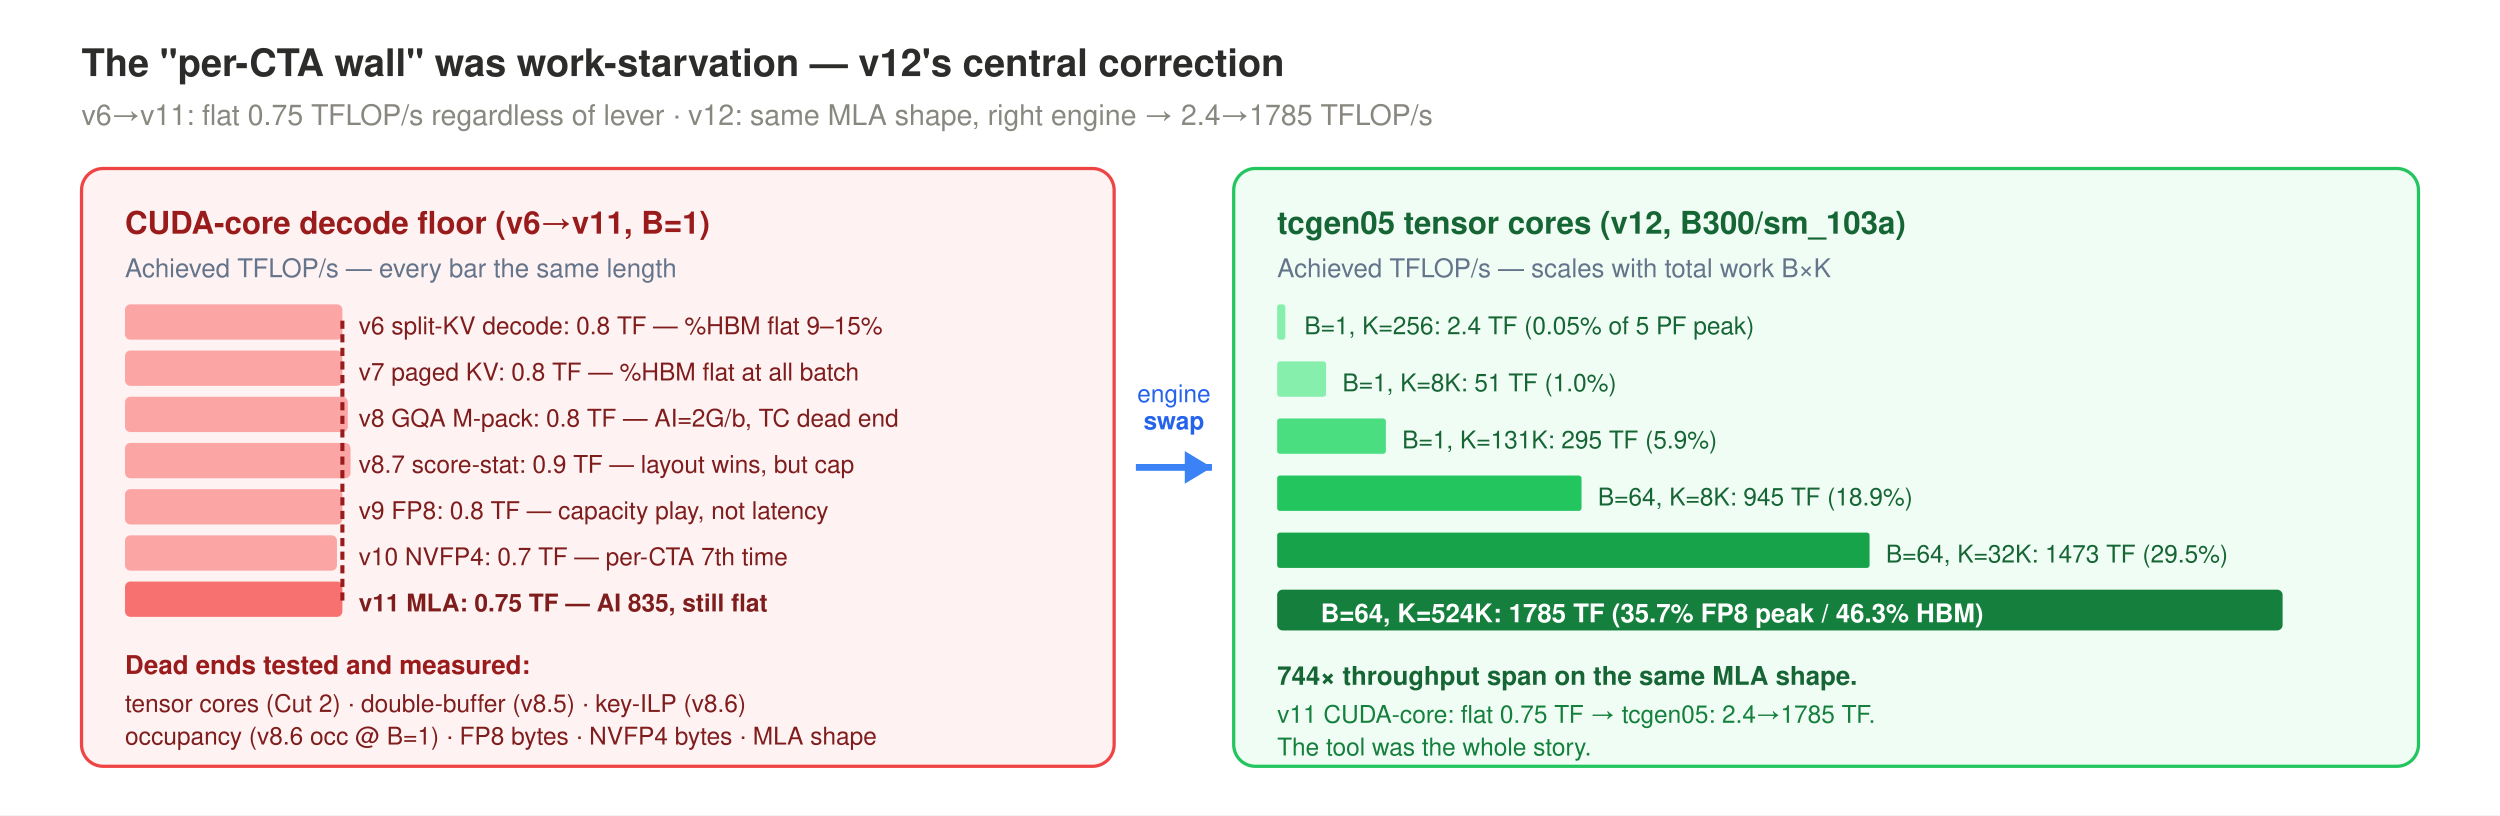
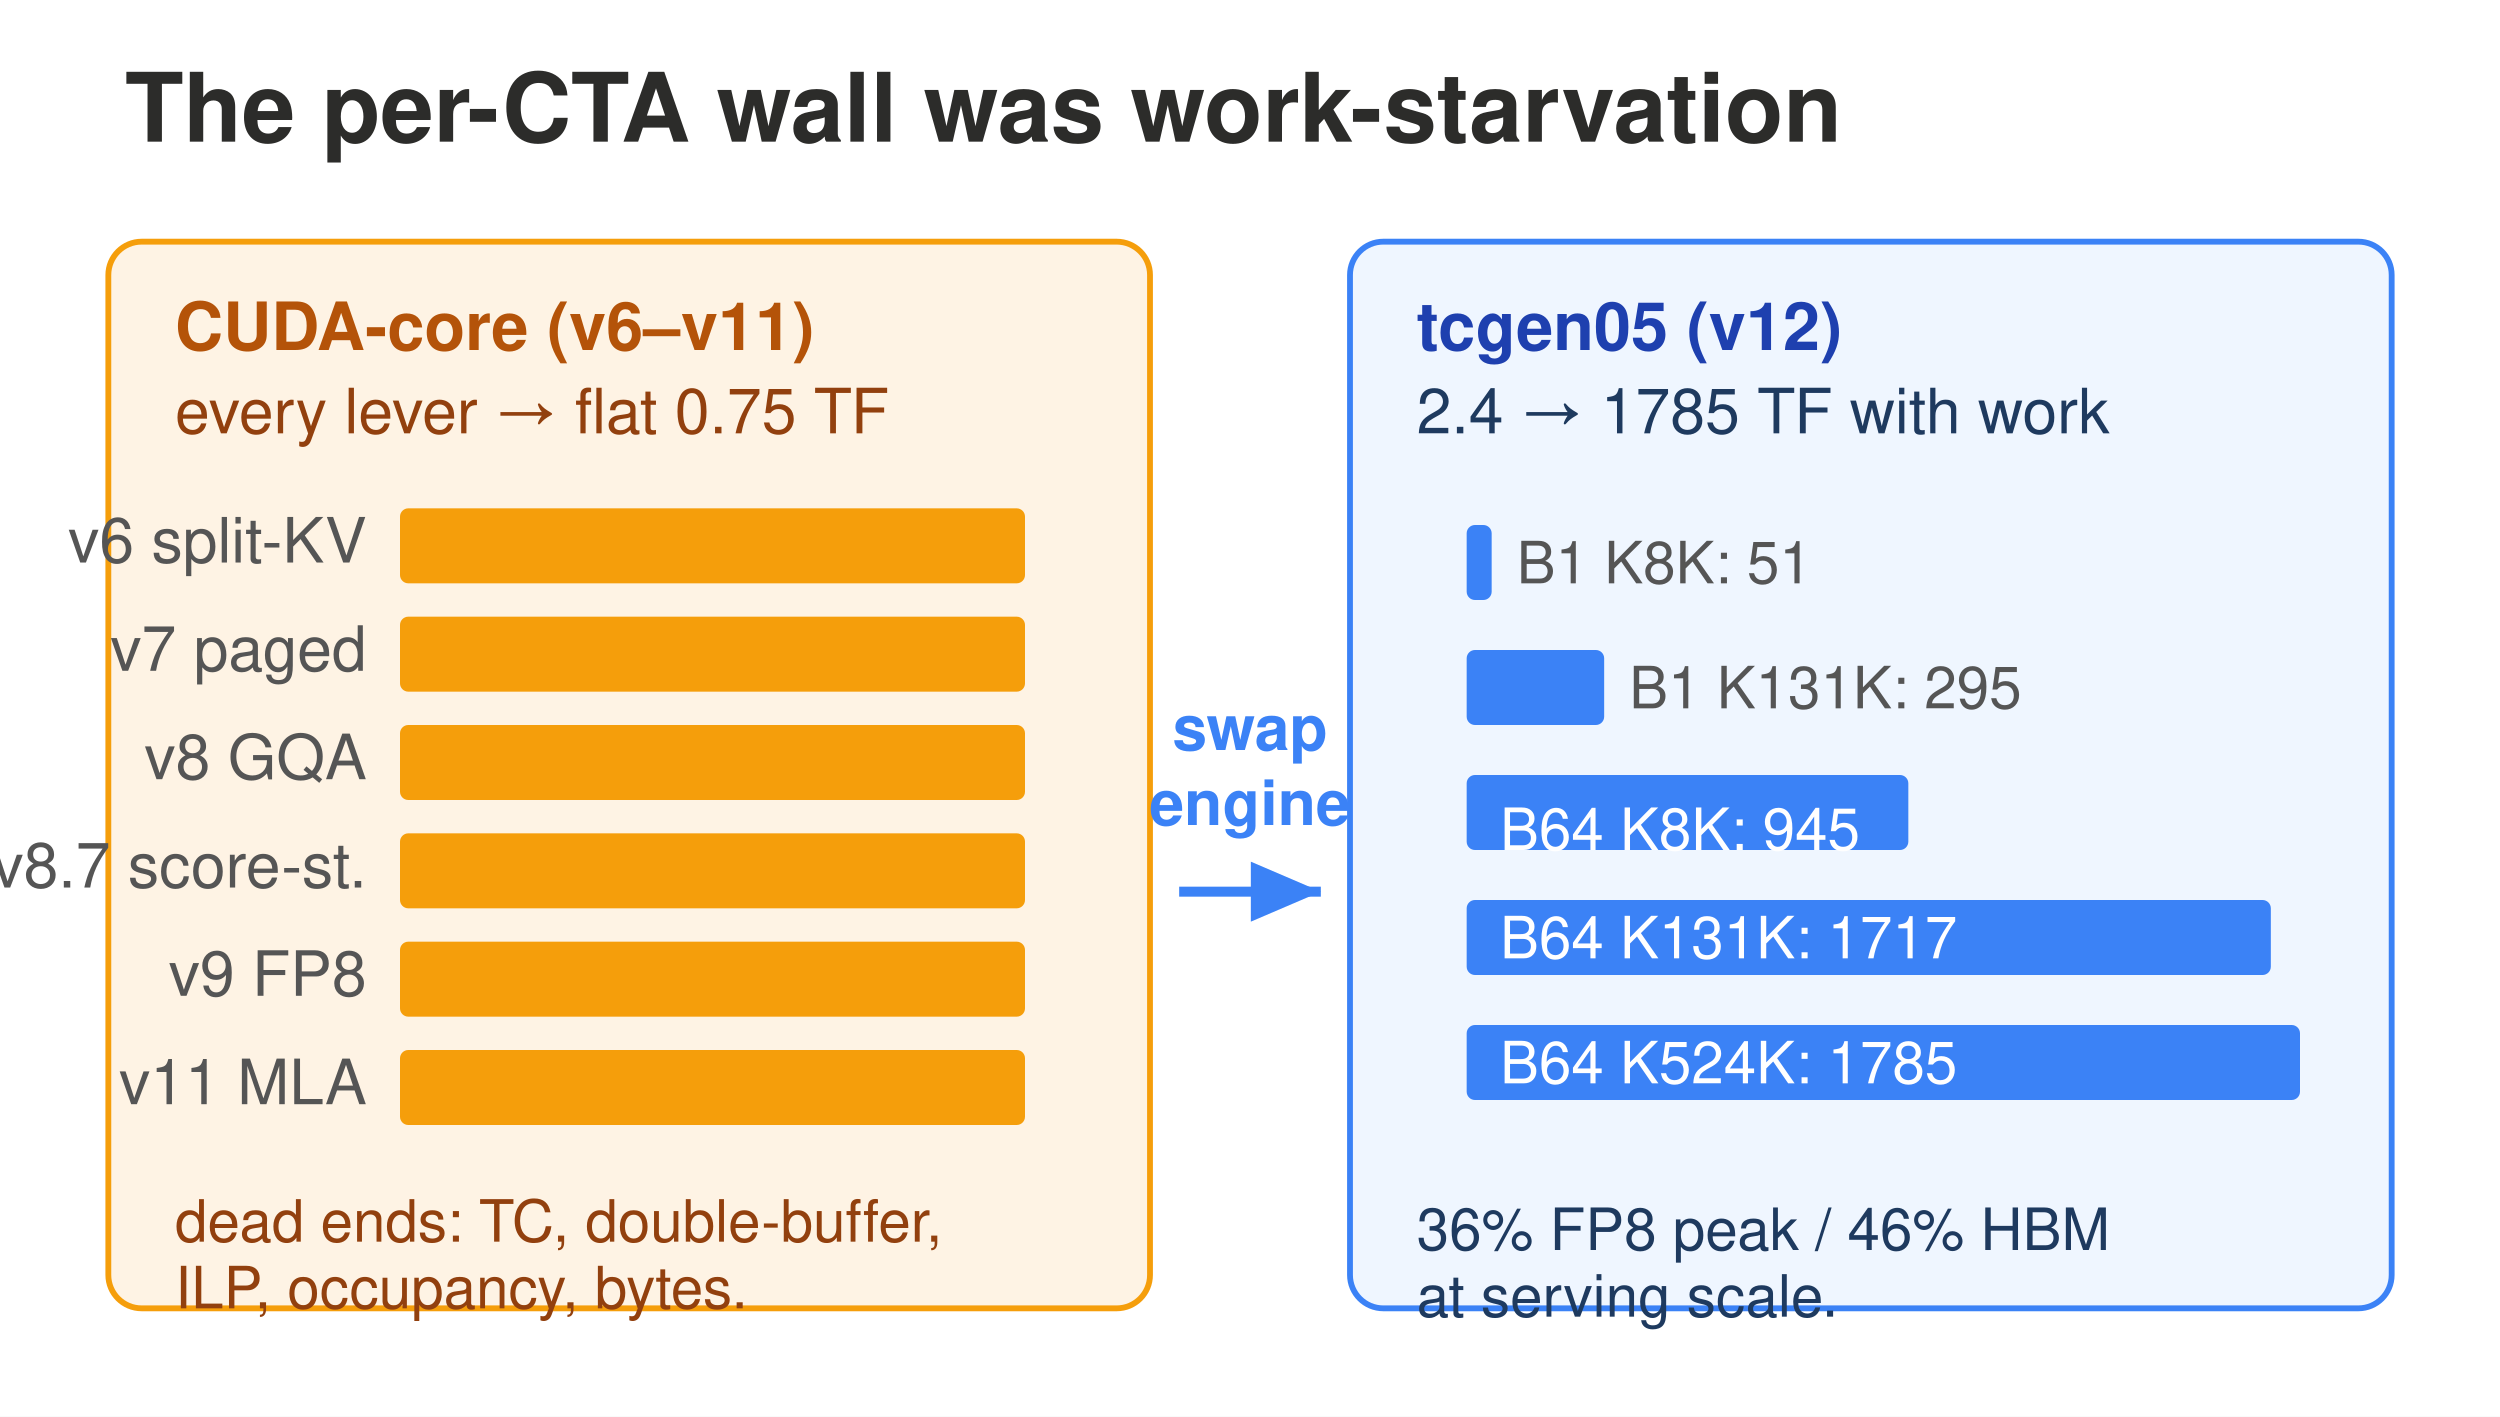
- <svg xmlns="http://www.w3.org/2000/svg" width="100%" viewBox="0 0 920 300" role="img" font-family="Helvetica, Arial, sans-serif">
-   <rect x="0" y="0" width="920" height="300" fill="#ffffff" />
-   <text x="30" y="28" font-size="14" font-weight="600" fill="#2C2C2A">The "per-CTA wall" was work-starvation — v12's central correction</text>
-   <text x="30" y="46" font-size="10.5" fill="#888780">v6→v11: flat 0.75 TFLOP/s regardless of lever · v12: same MLA shape, right engine → 2.4→1785 TFLOP/s</text>
-   <rect x="30" y="62" width="380" height="220" rx="8" fill="#FEF2F2" stroke="#EF4444" stroke-width="1.2" />
-   <text x="46" y="86" font-size="11.5" font-weight="700" fill="#991B1B">CUDA-core decode floor (v6→v11, B=1)</text>
-   <text x="46" y="102" font-size="9.5" fill="#64748B">Achieved TFLOP/s — every bar the same length</text>
-   <rect x="46" y="112" width="80" height="13" rx="2" fill="#FCA5A5" />
-   <text x="132" y="123" font-size="9" fill="#7F1D1D">v6 split-KV decode: 0.8 TF — %HBM flat 9–15%</text>
-   <rect x="46" y="129" width="80" height="13" rx="2" fill="#FCA5A5" />
-   <text x="132" y="140" font-size="9" fill="#7F1D1D">v7 paged KV: 0.8 TF — %HBM flat at all batch</text>
-   <rect x="46" y="146" width="82" height="13" rx="2" fill="#FCA5A5" />
-   <text x="132" y="157" font-size="9" fill="#7F1D1D">v8 GQA M-pack: 0.8 TF — AI=2G/b, TC dead end</text>
-   <rect x="46" y="163" width="83" height="13" rx="2" fill="#FCA5A5" />
-   <text x="132" y="174" font-size="9" fill="#7F1D1D">v8.7 score-stat: 0.9 TF — layout wins, but cap</text>
-   <rect x="46" y="180" width="80" height="13" rx="2" fill="#FCA5A5" />
-   <text x="132" y="191" font-size="9" fill="#7F1D1D">v9 FP8: 0.8 TF — capacity play, not latency</text>
-   <rect x="46" y="197" width="78" height="13" rx="2" fill="#FCA5A5" />
-   <text x="132" y="208" font-size="9" fill="#7F1D1D">v10 NVFP4: 0.7 TF — per-CTA 7th time</text>
-   <rect x="46" y="214" width="80" height="13" rx="2" fill="#F87171" />
-   <text x="132" y="225" font-size="9" fill="#7F1D1D" font-weight="600">v11 MLA: 0.75 TF — AI 835, still flat</text>
-   <line x1="126" y1="118" x2="126" y2="221" stroke="#991B1B" stroke-width="1.5" stroke-dasharray="3,2" />
-   <text x="46" y="248" font-size="9.5" font-weight="600" fill="#991B1B">Dead ends tested and measured:</text>
-   <text x="46" y="262" font-size="9" fill="#7F1D1D">tensor cores (Cut 2) · double-buffer (v8.5) · key-ILP (v8.6)</text>
-   <text x="46" y="274" font-size="9" fill="#7F1D1D">occupancy (v8.6 occ @ B=1) · FP8 bytes · NVFP4 bytes · MLA shape</text>
-   <line x1="418" y1="172" x2="446" y2="172" stroke="#3B82F6" stroke-width="2.5" />
-   <polygon points="446,172 436,166 436,178" fill="#3B82F6" />
-   <text x="432" y="158" font-size="9" fill="#2563EB" text-anchor="middle" font-weight="600">swap</text>
-   <text x="432" y="148" font-size="9" fill="#2563EB" text-anchor="middle">engine</text>
-   <rect x="454" y="62" width="436" height="220" rx="8" fill="#F0FDF4" stroke="#22C55E" stroke-width="1.2" />
-   <text x="470" y="86" font-size="11.5" font-weight="700" fill="#166534">tcgen05 tensor cores (v12, B300/sm_103a)</text>
-   <text x="470" y="102" font-size="9.5" fill="#64748B">Achieved TFLOP/s — scales with total work B×K</text>
-   <rect x="470" y="112" width="3" height="13" rx="1" fill="#86EFAC" />
-   <text x="480" y="123" font-size="9" fill="#166534">B=1, K=256: 2.4 TF (0.05% of 5 PF peak)</text>
-   <rect x="470" y="133" width="18" height="13" rx="1" fill="#86EFAC" />
-   <text x="494" y="144" font-size="9" fill="#166534">B=1, K=8K: 51 TF (1.0%)</text>
-   <rect x="470" y="154" width="40" height="13" rx="1" fill="#4ADE80" />
-   <text x="516" y="165" font-size="9" fill="#166534">B=1, K=131K: 295 TF (5.9%)</text>
-   <rect x="470" y="175" width="112" height="13" rx="1" fill="#22C55E" />
-   <text x="588" y="186" font-size="9" fill="#166534">B=64, K=8K: 945 TF (18.9%)</text>
-   <rect x="470" y="196" width="218" height="13" rx="1" fill="#16A34A" />
-   <text x="694" y="207" font-size="9" fill="#166534">B=64, K=32K: 1473 TF (29.5%)</text>
-   <rect x="470" y="217" width="370" height="15" rx="2" fill="#15803D" />
-   <text x="486" y="229" font-size="9.5" fill="#FFFFFF" font-weight="600">B=64, K=524K: 1785 TF (35.7% FP8 peak / 46.3% HBM)</text>
-   <text x="470" y="252" font-size="9.5" font-weight="600" fill="#166534">744× throughput span on the same MLA shape.</text>
-   <text x="470" y="266" font-size="9" fill="#15803D">v11 CUDA-core: flat 0.75 TF → tcgen05: 2.4→1785 TF.</text>
-   <text x="470" y="278" font-size="9" fill="#15803D">The tool was the whole story.</text>
+ <svg xmlns="http://www.w3.org/2000/svg" width="100%" viewBox="0 0 600 340" role="img" font-family="Helvetica, Arial, sans-serif">
+   <rect x="0" y="0" width="600" height="340" fill="#ffffff" />
+   <text x="30" y="34" font-size="23" font-weight="700" fill="#2C2C2A">The per-CTA wall was work-starvation</text>
+   <rect x="26" y="58" width="250" height="256" rx="8" fill="#FEF3E4" stroke="#F59E0B" stroke-width="1.4" />
+   <text x="42" y="84" font-size="16" font-weight="700" fill="#B45309">CUDA-core (v6–v11)</text>
+   <text x="42" y="104" font-size="15" fill="#92400E">every lever → flat 0.75 TF</text>
+   <g fill="#F59E0B">
+     <rect x="96" y="122" width="150" height="18" rx="2" />
+     <rect x="96" y="148" width="150" height="18" rx="2" />
+     <rect x="96" y="174" width="150" height="18" rx="2" />
+     <rect x="96" y="200" width="150" height="18" rx="2" />
+     <rect x="96" y="226" width="150" height="18" rx="2" />
+     <rect x="96" y="252" width="150" height="18" rx="2" />
+   </g>
+   <g font-size="15" fill="#555" text-anchor="end">
+     <text x="88" y="135">v6 split-KV</text>
+     <text x="88" y="161">v7 paged</text>
+     <text x="88" y="187">v8 GQA</text>
+     <text x="88" y="213">v8.7 score-st.</text>
+     <text x="88" y="239">v9 FP8</text>
+     <text x="88" y="265">v11 MLA</text>
+   </g>
+   <text x="42" y="298" font-size="14" fill="#92400E">dead ends: TC, double-buffer,</text>
+   <text x="42" y="314" font-size="14" fill="#92400E">ILP, occupancy, bytes.</text>
+   <text x="300" y="180" font-size="15" font-weight="700" fill="#3B82F6" text-anchor="middle">swap</text>
+   <text x="300" y="198" font-size="15" font-weight="700" fill="#3B82F6" text-anchor="middle">engine</text>
+   <path d="M283 214 L317 214" stroke="#3B82F6" stroke-width="2.4" marker-end="url(#ar)" />
+   <defs>
+     <marker id="ar" markerWidth="9" markerHeight="9" refX="7" refY="3" orient="auto">
+       <path d="M0 0 L7 3 L0 6 z" fill="#3B82F6" />
+     </marker>
+   </defs>
+   <rect x="324" y="58" width="250" height="256" rx="8" fill="#EFF6FF" stroke="#3B82F6" stroke-width="1.4" />
+   <text x="340" y="84" font-size="16" font-weight="700" fill="#1E40AF">tcgen05 (v12)</text>
+   <text x="340" y="104" font-size="15" fill="#1E3A5F">2.4 → 1785 TF with work</text>
+   <g fill="#3B82F6">
+     <rect x="352" y="126" width="6" height="18" rx="2" />
+     <rect x="352" y="156" width="33" height="18" rx="2" />
+     <rect x="352" y="186" width="106" height="18" rx="2" />
+     <rect x="352" y="216" width="193" height="18" rx="2" />
+     <rect x="352" y="246" width="200" height="18" rx="2" />
+   </g>
+   <g font-size="14" fill="#555">
+     <text x="364" y="140">B1 K8K: 51</text>
+     <text x="391" y="170">B1 K131K: 295</text>
+     <text x="360" y="204" fill="#fff">B64 K8K: 945</text>
+     <text x="360" y="230" fill="#fff">B64 K131K: 1717</text>
+     <text x="360" y="260" fill="#fff">B64 K524K: 1785</text>
+   </g>
+   <text x="340" y="300" font-size="14" fill="#1E3A5F">36% FP8 peak / 46% HBM</text>
+   <text x="340" y="316" font-size="14" fill="#1E3A5F">at serving scale.</text>
</svg>
